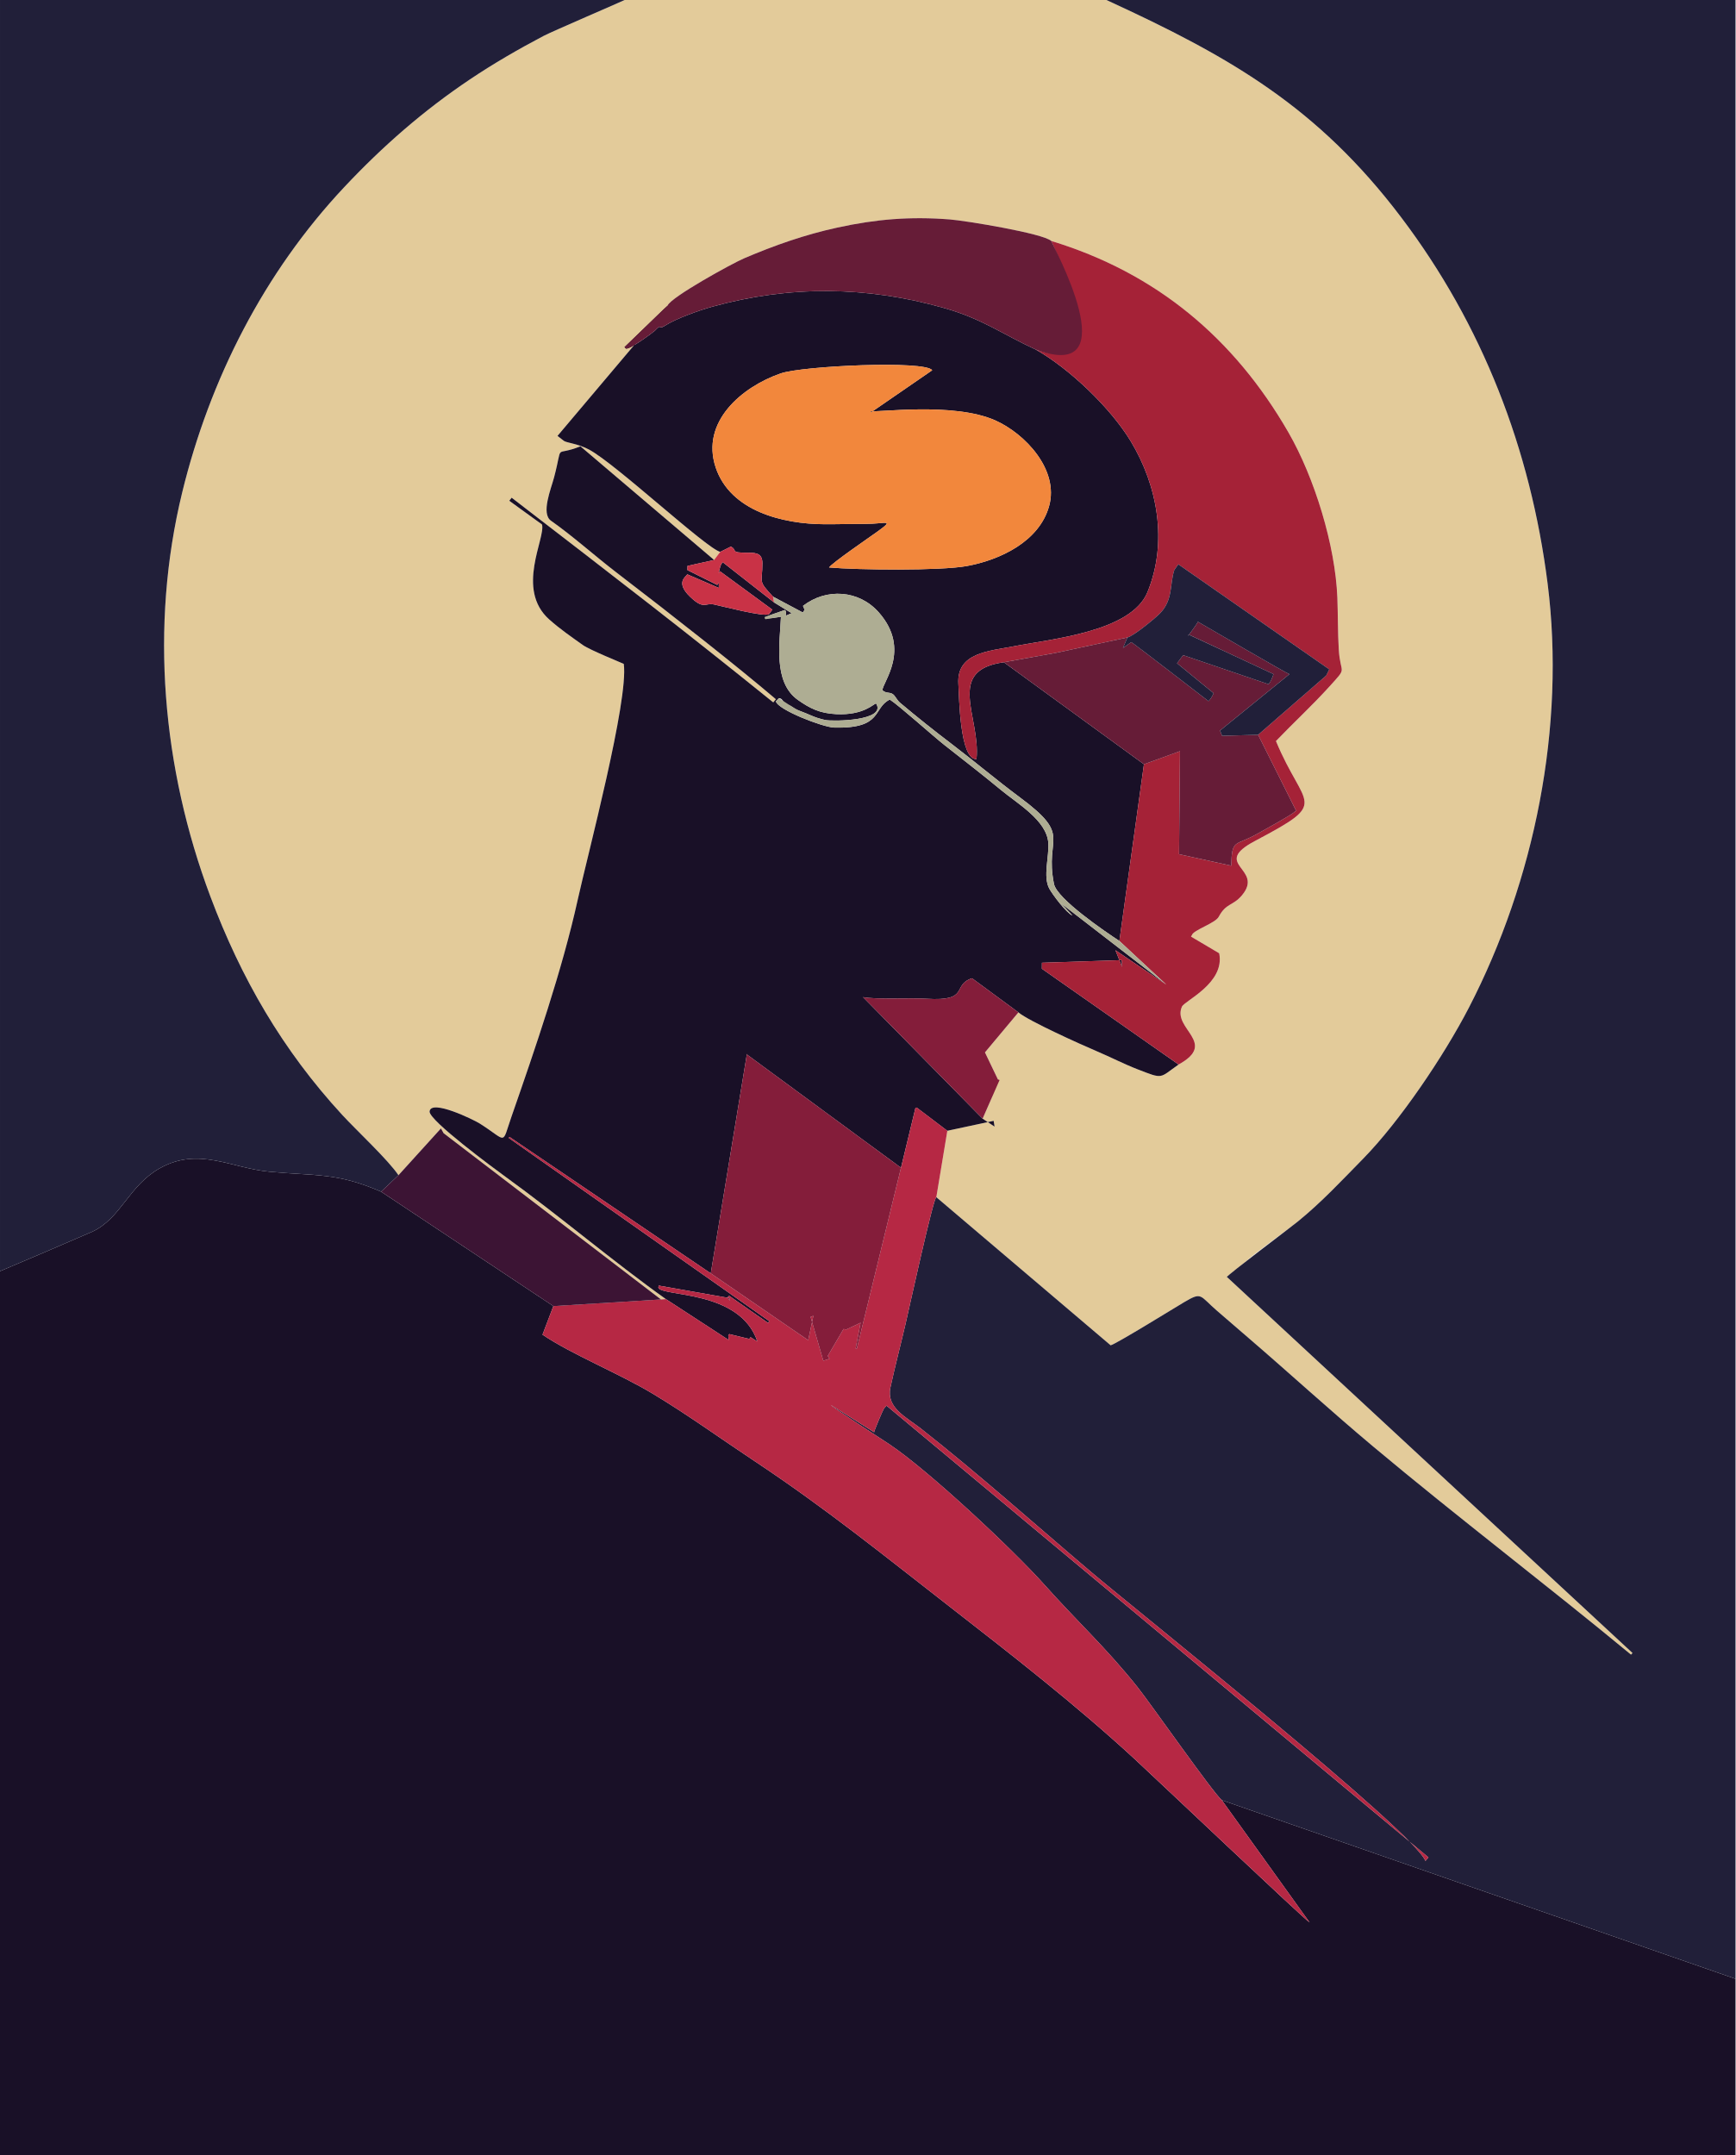
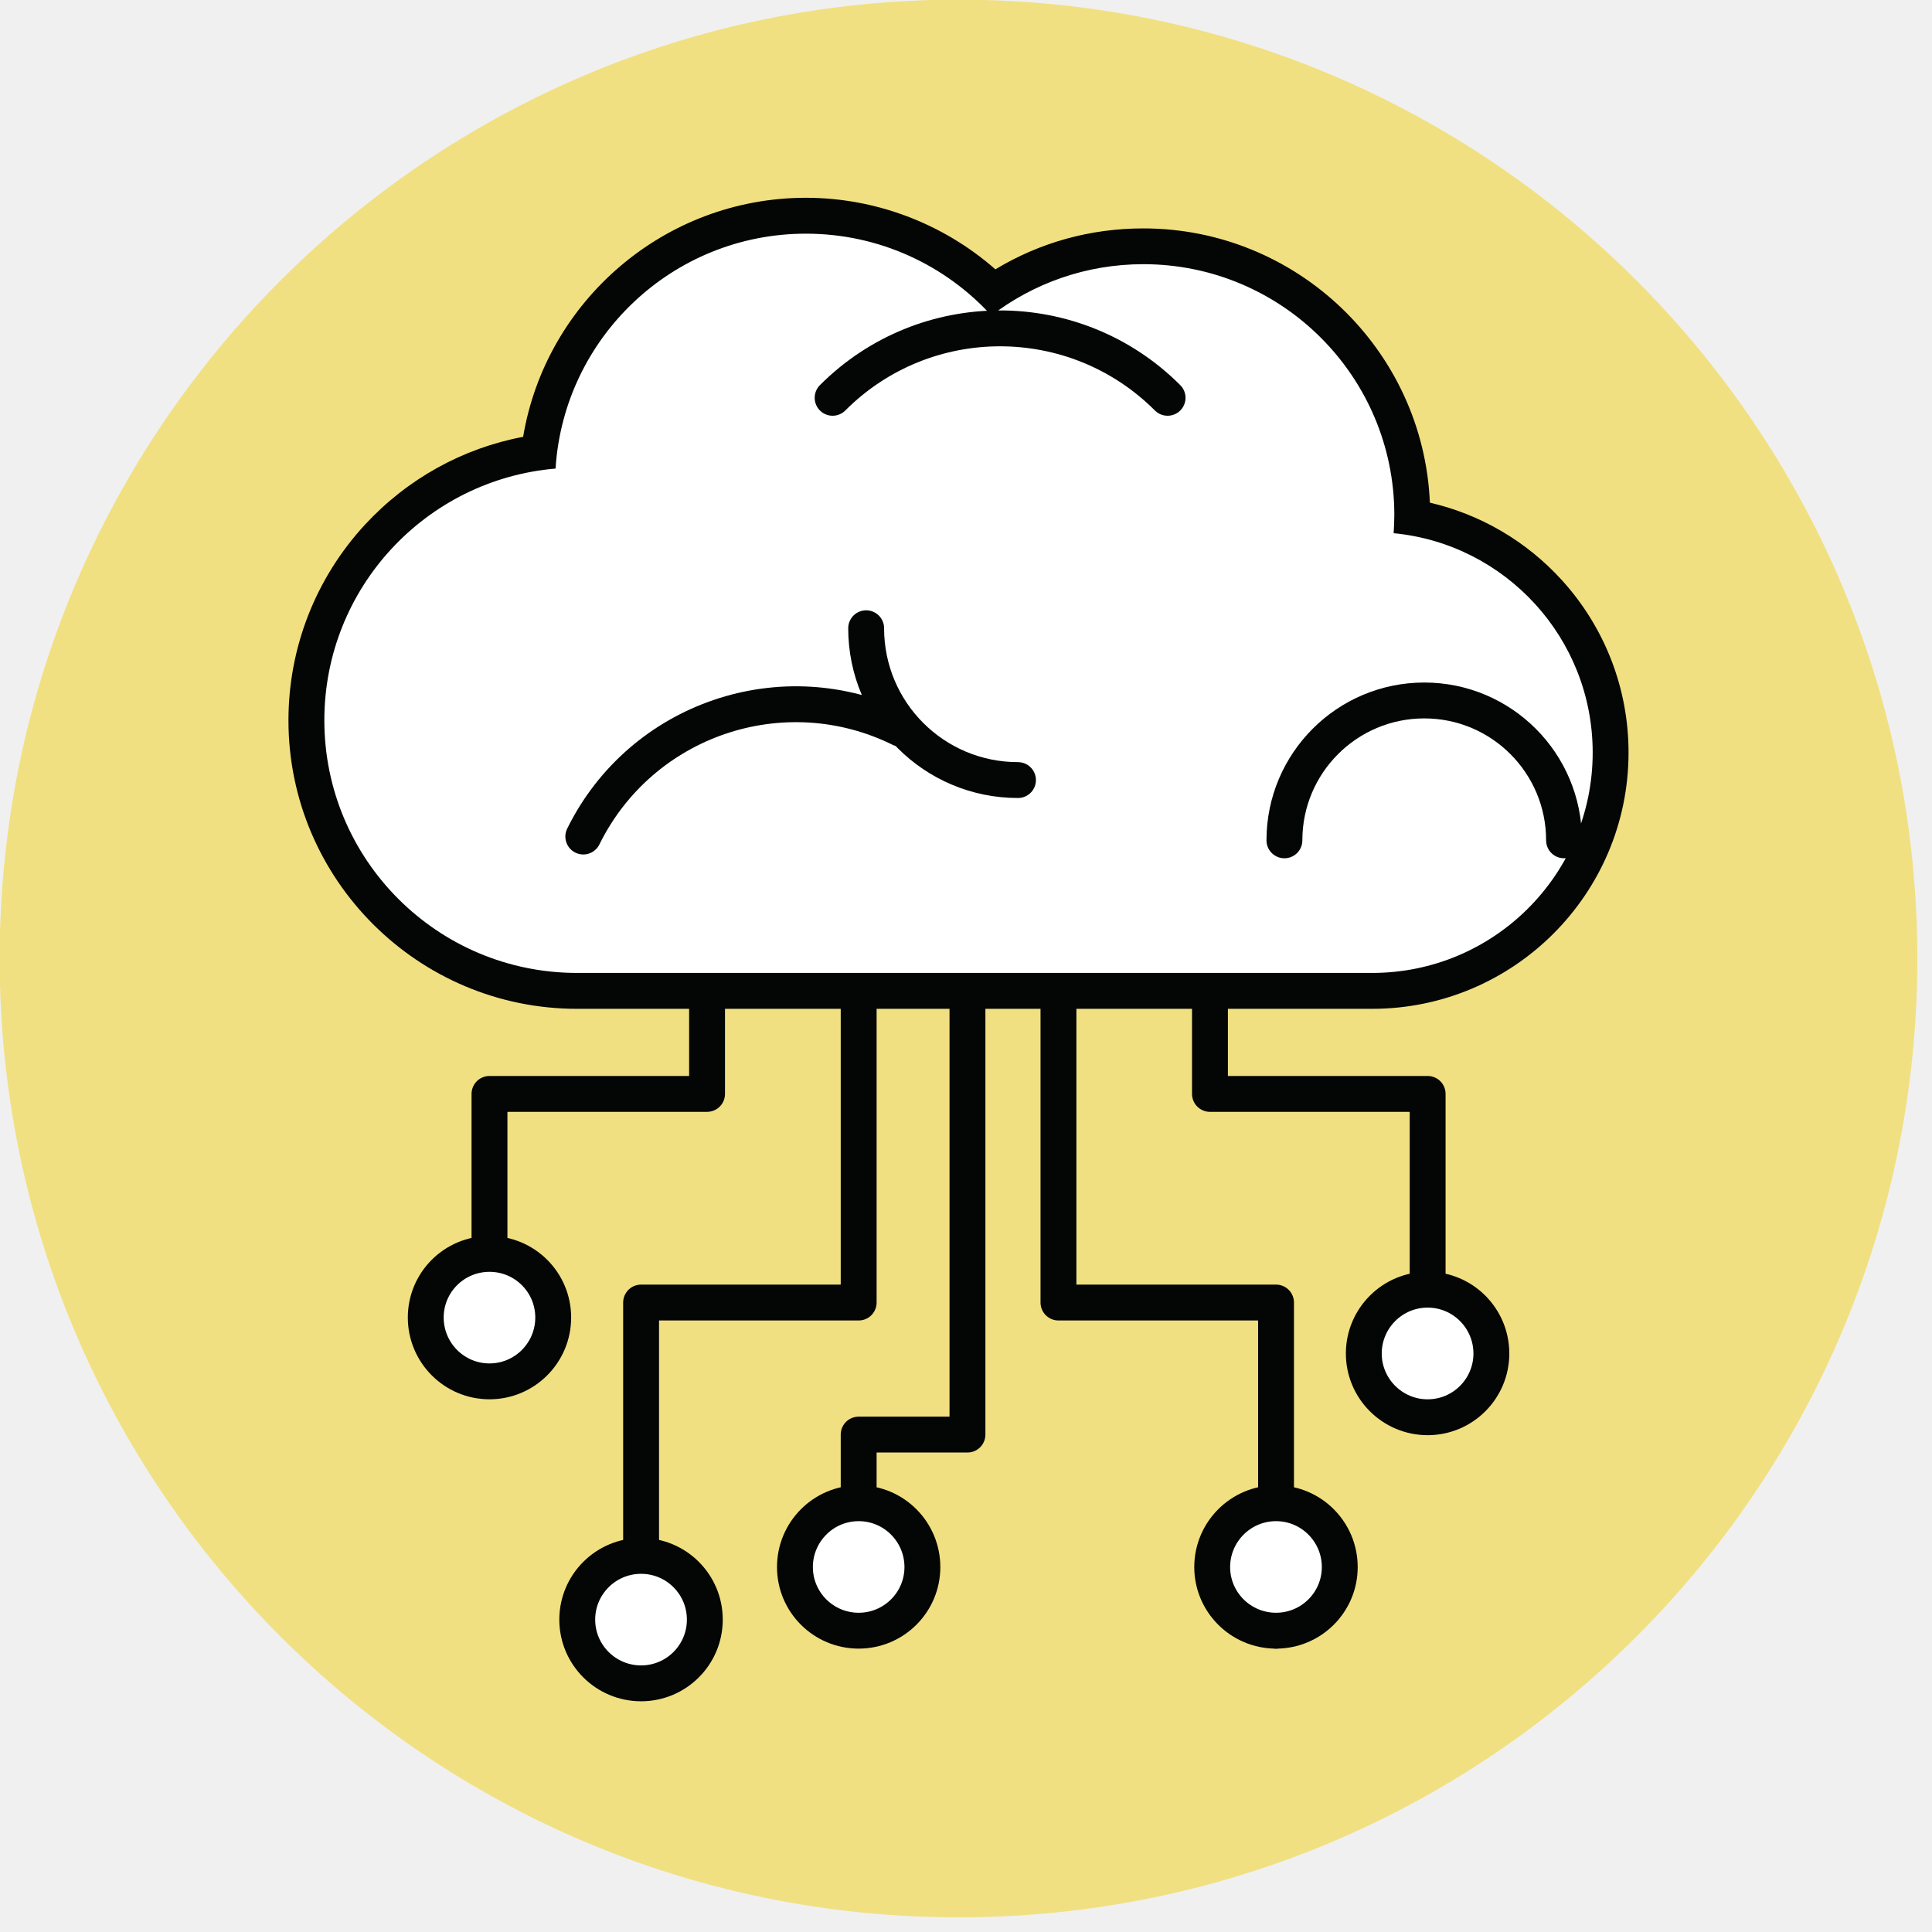
- <svg xmlns="http://www.w3.org/2000/svg" width="168.475mm" height="209.191mm" version="1.1" style="shape-rendering:geometricPrecision; text-rendering:geometricPrecision; image-rendering:optimizeQuality; fill-rule:evenodd; clip-rule:evenodd" viewBox="0 0 4427 5496.89">
-   <defs>
-     <style type="text/css">  .fil0 {fill:#191027} .fil2 {fill:#211F39} .fil8 {fill:#3C1434} .fil7 {fill:#661C37} .fil6 {fill:#841D3A} .fil4 {fill:#A52237} .fil9 {fill:#AEAD93} .fil3 {fill:#B62844} .fil10 {fill:#C93246} .fil1 {fill:#E3CB9A} .fil5 {fill:#F2873C}  </style>
-   </defs>
-   <g id="Layer_x0020_1">
-     <path class="fil0" d="M-0 3242.52l0 2254.38c5763.79,0 -1993.03,0 4427,0l0 -449.4 -1310.25 -455.69 223.92 311.91c-6.01,-0.89 -401.91,-375.9 -446.22,-416.73 -151.88,-139.92 -314.9,-266.6 -474.19,-390.5 -166.71,-129.67 -313.13,-248.49 -495.27,-369.37 -88.1,-58.48 -170.47,-118.27 -260.12,-172.2 -85.38,-51.36 -205.85,-99.72 -281.03,-150.46l27.68 -72.89 -439.38 -291.9c-113.21,-49 -163.83,-39.64 -285.1,-50.96 -97.35,-9.09 -180.14,-64.13 -278.86,-9.09 -80.76,45.03 -99.14,128.61 -173.95,162.66 -18.36,8.36 -233.07,100.18 -234.24,100.24z" />
-     <path class="fil1" d="M1016.43 2997.72l108.33 -119.38 6.84 12.22 554.36 424.02 12.87 -0.73c-137.68,-98.08 -270.08,-211.52 -409.21,-312.08 -27.56,-19.92 -195.97,-144.17 -193.76,-166.77 3.16,-32.27 112.63,21.2 127.73,30.73 72.08,45.45 55.19,57.05 81.26,-17.78 60.37,-173.31 129.42,-374.14 168.96,-553.39 25.3,-114.69 129.88,-507.64 117.4,-601.04 -0.83,-0.95 -86.36,-35.36 -104.06,-47.96 -29.48,-20.97 -59.07,-41.39 -86.12,-65.52 -86.54,-77.2 -8.81,-207.55 -18.43,-242.27l-83.46 -60.43 6 -7.84c280.81,216.31 435.6,335.1 667.35,522.12l6.73 -8.09c-99.48,-84.63 -256.87,-208.4 -407.32,-323.75 -54.08,-41.47 -111.77,-93.24 -166.4,-131.57 -26.02,-18.26 0.16,-81.23 7.87,-110.43 24.4,-92.39 -2.59,-51.06 67.24,-79.39l341.02 289.96 15.54 -20.61c-37.38,-10.41 -264.96,-223.37 -334.19,-260.75 -27.96,-15.09 -57.05,-17.43 -64.4,-22.27l-16.46 -12.84 281.01 -332.78c8.99,-21.46 163.89,-106.92 195.32,-120.31 77.45,-32.99 153.97,-59.99 237.14,-78.16 99.22,-21.68 185.9,-28.76 287.03,-20.88 40.04,3.12 237.78,35.44 259.13,54.98 267.03,81.24 466.12,247.52 604.89,488.35 66.56,115.52 119.59,288.4 124.76,421.47 1.72,44.22 0.93,88.08 3.67,132.56 4.07,66.17 24.03,41.26 -24.45,94.7 -44.31,48.85 -91.24,91.79 -135.83,138.48 72.29,174.72 139.72,152.45 -53.49,254.84 -114.09,60.46 24.54,69.65 -33.15,138.48 -23.27,27.76 -40.26,19.13 -59.38,55 -8.74,16.38 -64.34,33.56 -68.28,46.51l-2.37 4 71.88 42.5c15.42,76.26 -88.13,120.56 -95.1,136.3 -25.06,56.6 92.85,92.07 -8.47,147.43 -49.99,34.68 -37.37,38.24 -104.48,12.23 -35.01,-13.56 -69.45,-31.39 -104.21,-46.13 -38.24,-16.22 -173.59,-76.92 -199.89,-99.12l-85.39 102.1 33.08 69.02 -18.16 52.41 -20.91 47.61 30.52 20.2 -2.37 -14.65 -118.13 25.32 -28.09 169.39 444.66 377.82c12.94,-2.55 162.07,-94.89 186.93,-109.6 47.07,-27.84 39.09,-17.47 84.99,22.02 26.69,22.97 53.29,46.04 79.98,69 105.89,91.07 211.36,187.63 317.82,276.79 217.06,181.79 440.64,351.43 657.71,530.86l3.87 -4.17 -1034.91 -959.47 51.36 -41.35c8.91,-11.34 103.5,-78.54 129.48,-99.56 60.25,-48.74 113.46,-105.99 166.82,-160.38 93.48,-95.29 206.51,-262.97 269.6,-384.88 168.1,-324.84 247.18,-717.85 201.13,-1081.83 -43.5,-343.84 -166.68,-661.03 -373.44,-934.36 -213.13,-281.74 -436.32,-409.72 -752.09,-554.61l-1229.1 0c-1,1.27 -184.4,79.89 -207.02,91.81 -64.21,33.86 -127.07,70.18 -187.38,110.63 -118.21,79.3 -222.44,170.25 -320.9,275.08 -204.41,217.64 -342.71,489.67 -413.19,778.64 -83.38,341.87 -50.56,703.93 71.78,1030.23 78.28,208.79 184.17,392.12 336.37,557.38 36.8,39.96 117.32,114.7 143.54,153.95z" />
-     <path class="fil2" d="M2388.4 3053.71c-7.82,2.22 -70.64,289.58 -78.18,322.04 -12.39,53.33 -27.48,111 -38.91,163.45 -11.3,51.87 40.17,75.17 78.28,105.12 146.66,115.29 289.84,243.4 432.53,364.44 117.47,99.64 825.91,664.27 853.98,738.12l7.65 -9.18 -1382.29 -1152.18 -6.44 6.91c-3.2,4.91 -25.76,58.11 -25.16,60.87l-110.78 -69.71c1.45,4.7 133.02,89.19 150.5,100.96 102.23,68.84 315.5,269.12 394.23,357.31 83.79,93.86 160.64,164.27 238.76,262.77 34.2,43.12 191.66,268.51 214.17,287.17l1310.25 455.69 0 -5047.49 -1604.7 0c315.78,144.89 538.96,272.87 752.09,554.61 206.76,273.32 329.93,590.52 373.44,934.36 46.05,363.98 -33.03,756.99 -201.13,1081.83 -63.09,121.91 -176.12,289.59 -269.6,384.88 -53.36,54.39 -106.57,111.64 -166.82,160.38 -25.98,21.01 -173.87,131.67 -182.78,143.01l1.94 -2.1 1034.91 959.47 -3.87 4.17c-217.07,-179.43 -440.66,-349.07 -657.71,-530.86 -106.46,-89.17 -211.93,-185.72 -317.82,-276.79 -26.69,-22.96 -53.29,-46.03 -79.98,-69 -45.9,-39.49 -37.92,-49.86 -84.99,-22.02 -24.86,14.7 -173.99,107.05 -186.93,109.6l-444.66 -377.82z" />
-     <path class="fil2" d="M-0 3242.52c1.17,-0.06 215.88,-91.88 234.24,-100.24 74.8,-34.05 93.19,-117.63 173.95,-162.66 98.73,-55.04 181.51,-0 278.86,9.09 121.28,11.32 171.9,1.96 285.1,50.96l44.27 -41.94c-26.22,-39.25 -106.74,-113.99 -143.54,-153.95 -152.21,-165.27 -258.09,-348.59 -336.37,-557.38 -122.34,-326.3 -155.15,-688.36 -71.78,-1030.23 70.48,-288.97 208.78,-560.99 413.19,-778.64 98.45,-104.83 202.69,-195.78 320.9,-275.08 60.3,-40.45 123.17,-76.77 187.38,-110.63 22.62,-11.93 206.01,-90.55 207.02,-91.81l-1593.21 0 0 3242.52z" />
-     <path class="fil0" d="M1698.83 3313.84l160.07 104.22c-1.23,-12.89 -2.22,-10.64 1.4,-15.16l51.23 12.47 2.86 -4.61 17.59 11.07c-44.7,-132.67 -243.35,-113.46 -252.67,-137.34l0.93 -5.28 180.8 31.88 0.38 6.98 -5.02 -9.59 3.58 -3.2 99.17 69.17 3.13 -4.47 -664.48 -467.33 1.88 -2.66 513.39 348.04 92.22 -559.93 0.83 2.25 392.18 288.26 36.81 -152.3 3.27 -1.16 78.1 59.19 118.13 -25.32 2.37 14.65 -30.52 -20.2 -305 -310.08c32.46,6.68 120.25,1.62 161.92,4.23 112.37,7.03 63.4,-35.26 116.15,-52.33l118.31 87.04c26.31,22.2 161.66,82.9 199.89,99.12 34.76,14.74 69.2,32.57 104.21,46.13 67.11,26 54.49,22.45 104.48,-12.23l-348.74 -244.3 0.19 -15.32 203.23 -6.72 1.18 17.42 -17.04 -42.69 129.94 87.89 -268.32 -207.1 28.83 30.66c-15.22,-5.84 -50.65,-52.99 -59.15,-68.59 -16.59,-30.44 0.08,-82.37 -2.46,-116.7 -4.25,-57.42 -78.66,-99.85 -121.7,-135.59 -45.81,-38.05 -95.83,-76.47 -143.01,-113.71 -31.39,-24.78 -116.62,-101.54 -139.59,-116.12 -44.18,21.22 -16.42,74.48 -141.51,71.45 -29.13,-0.7 -144.07,-45.42 -149.15,-66.94l7.79 -8.19c11.06,-0.03 10.78,14.92 22.98,17.48 11.91,2.49 11.53,8.29 28.67,14.38 24.48,8.69 38.9,18.16 66.55,23.91 19.47,4.05 157.22,2.37 129.76,-42.05 -5.41,-0.58 -30.35,30.56 -101.44,27.13 -42.1,-2.03 -67.43,-14.59 -98.23,-36.37 -63.93,-45.22 -45.79,-147.52 -43.09,-211.98 -76.71,11.98 -32.19,-2.82 9.99,-17.38 4.03,5.25 3.12,2.24 2.22,14.6l15 -6.39 -44.97 -27.57 -130.76 -102.49c-6.85,6.85 -7.81,18.82 -10.45,27.98l3.41 -4.89 133.56 97.9 -8.48 11.56c-12.19,7.87 -118.86,-20.28 -140.56,-24.82 -22.47,-4.7 -25.53,14.18 -60.5,-19.36 -39.24,-37.63 -9.81,-51.86 -7.41,-57.45l80.42 34.57 -0.03 -13.18 -4 5.71 -76.02 -37.91 0.16 -10.69 67.93 -15.12 -341.02 -289.96c-69.83,28.33 -42.84,-13 -67.24,79.39 -7.71,29.21 -33.89,92.18 -7.87,110.43 54.63,38.33 112.32,90.11 166.4,131.57 150.45,115.35 307.84,239.12 407.32,323.75l-6.73 8.09c-231.75,-187.02 -386.54,-305.81 -667.35,-522.12l-6 7.84 83.46 60.43c9.62,34.72 -68.11,165.07 18.43,242.27 27.06,24.13 56.64,44.55 86.12,65.52 17.71,12.6 103.24,47 104.06,47.96 12.48,93.4 -92.1,486.35 -117.4,601.04 -39.54,179.25 -108.58,380.08 -168.96,553.39 -26.07,74.84 -9.19,63.24 -81.26,17.78 -15.1,-9.52 -124.58,-63 -127.73,-30.73 -2.21,22.6 166.2,146.85 193.76,166.77 139.13,100.56 271.52,214 409.21,312.08z" />
-     <path class="fil0" d="M2114.85 1447.47c7.15,-11.27 103.31,-77.11 121.64,-90.26 48.7,-34.97 20.88,-20.65 -28.25,-20.88 -35.04,-0.16 -70.07,1 -105.14,0.85 -106.34,-0.46 -240.05,-33.25 -277.42,-144.59 -39.1,-116.52 66.74,-205.85 165.71,-240.08 55.87,-19.32 368.99,-33.73 386.62,-8.11l-155.47 106.98 -2.07 -3.01c12.78,5.16 210.66,-24.12 318.65,24.09 75.21,33.57 163.09,125.47 136.95,218.74 -25.28,90.19 -124.86,137.01 -209.45,152.58 -67.81,12.48 -278.79,10.18 -351.76,3.69zm-411.72 -668.38l-281.01 332.78 16.46 12.84c7.35,4.84 36.44,7.18 64.4,22.27 69.23,37.38 296.81,250.34 334.19,260.75l27.25 -13.54c18.38,9.64 -5.35,16.05 45.91,15.71 20.82,-0.14 34.33,3.37 34.44,26.53 0.22,51.38 -13.07,42.66 27.07,85.44l75.88 40.37 4.75 -6.65 -4.16 -10.09c59.21,-46.03 142.86,-41.07 193.73,16.95 83.74,95.5 6.82,180.76 9.08,198.55 11.23,9.04 19.01,3.2 27.73,10.65 5.31,4.54 9.59,14.65 17.42,21.23 42.34,35.59 86.11,70.51 130.17,103.97 59.38,45.09 115.62,92.9 175.37,137.23 135.69,100.67 62.06,97.99 86.73,220.57 7.7,38.29 130.84,121.87 166.85,145.52l62.65 -450.69 -357.33 -260.2c-150.21,20.39 -58.74,139.39 -69.79,247.02 -42.74,1.99 -44.19,-158.07 -46.25,-191.81 -4.9,-80.23 79.11,-83.68 141.44,-95.94 95.91,-18.87 299.47,-36.7 341.01,-138.27 51.91,-126.93 26.03,-270.76 -42.44,-384.27 -51.33,-85.1 -156.18,-185.47 -242.64,-234.37 -85.36,-39.39 -135.94,-78.05 -232.65,-105.63 -198.14,-56.51 -394.83,-58.5 -593.19,-3.52 -33.15,9.19 -93.23,30.76 -120.65,48.61 -18.02,11.73 -5.45,-8.13 -24.74,12.16 -3.31,3.48 -67.73,51.53 -74.57,45.39l-3.1 -3.22 110 -106.33z" />
-     <path class="fil3" d="M2298.31 2978.59l-112.63 461.43 -3.05 -0.66 12.69 -65.52 -36.62 17.37 -6.97 -1.27 -40.28 68.75 4.64 7.11 -15.96 5.03 -32.47 -111.88 7.16 -2.62 -13.22 62.21 -248.51 -170.52 -513.39 -348.04 -1.88 2.66 664.48 467.33 -3.13 4.47 -99.17 -69.17 -3.58 3.2 5.02 9.59 -0.38 -6.98 -180.8 -31.88 -0.93 5.28c9.32,23.88 207.97,4.67 252.67,137.34l-17.59 -11.07 -2.86 4.61 -51.23 -12.47c-3.62,4.52 -2.63,2.28 -1.4,15.16l-160.07 -104.22 -12.87 0.73 -274.42 16.98 -27.68 72.89c75.18,50.74 195.66,99.1 281.03,150.46 89.65,53.93 172.01,113.72 260.12,172.2 182.13,120.89 328.56,239.7 495.27,369.37 159.29,123.9 322.31,250.57 474.19,390.5 44.31,40.82 440.21,415.84 446.22,416.73l-223.92 -311.91c-22.51,-18.65 -179.97,-244.05 -214.17,-287.17 -78.12,-98.5 -154.98,-168.91 -238.76,-262.77 -78.73,-88.19 -292,-288.47 -394.23,-357.31 -17.48,-11.77 -149.05,-96.26 -150.5,-100.96l110.78 69.71c-0.6,-2.76 21.96,-55.96 25.16,-60.87l6.44 -6.91 1382.29 1152.18 -7.65 9.18c-28.07,-73.85 -736.51,-638.49 -853.98,-738.12 -142.69,-121.03 -285.86,-249.15 -432.53,-364.44 -38.11,-29.96 -89.58,-53.26 -78.28,-105.12 11.43,-52.45 26.52,-110.12 38.91,-163.45 7.54,-32.46 70.36,-319.82 78.18,-322.04l28.09 -169.39 -78.1 -59.19 -3.27 1.16 -36.81 152.3z" />
-     <path class="fil4" d="M2642.03 891.63c86.46,48.9 191.32,149.27 242.64,234.37 68.47,113.52 94.35,257.35 42.44,384.27 -41.54,101.57 -245.1,119.4 -341.01,138.27 -62.33,12.26 -146.33,15.71 -141.44,95.94 2.06,33.74 3.5,193.8 46.25,191.81 11.06,-107.62 -80.42,-226.63 69.79,-247.02l133.36 -24.12 181.94 -39.16c15.26,-3.3 71.22,-49.2 83.42,-61.98 33.39,-34.95 23.92,-72.57 36.04,-110.01l10.18 -14.63 385.16 268 -7.74 15.7 -173.84 151.22 97.19 194.18 -3.53 1.72c-4.14,6.5 -84.13,50.04 -94.83,56.15 -58.06,33.16 -65.56,11.49 -67.34,81.84l-133.15 -29.3 2.41 -262.84 -91.95 33.43 -62.65 450.69 119.81 111.43 -129.94 -87.89 17.04 42.69 -1.18 -17.42 -203.23 6.72 -0.19 15.32 348.74 244.3c101.31,-55.36 -16.59,-90.83 8.47,-147.43 6.97,-15.74 110.52,-60.04 95.1,-136.3l-71.88 -42.5 2.37 -4c3.94,-12.95 59.54,-30.13 68.28,-46.51 19.13,-35.87 36.12,-27.25 59.38,-55 57.69,-68.83 -80.95,-78.02 33.15,-138.48 193.21,-102.39 125.77,-80.12 53.49,-254.84 44.59,-46.68 91.53,-89.63 135.83,-138.48 48.47,-53.44 28.52,-28.53 24.45,-94.7 -2.74,-44.48 -1.95,-88.33 -3.67,-132.56 -5.16,-133.07 -58.19,-305.95 -124.76,-421.47 -138.77,-240.83 -337.86,-407.12 -604.89,-488.35 33.57,77 163.06,344.38 -39.72,276.93z" />
-     <path class="fil5" d="M2114.85 1447.47c72.97,6.49 283.95,8.78 351.76,-3.69 84.59,-15.57 184.17,-62.38 209.45,-152.58 26.14,-93.27 -61.74,-185.17 -136.95,-218.74 -107.99,-48.21 -305.87,-18.93 -318.65,-24.09l2.07 3.01 155.47 -106.98c-17.63,-25.62 -330.76,-11.22 -386.62,8.11 -98.96,34.23 -204.81,123.57 -165.71,240.08 37.37,111.34 171.08,144.13 277.42,144.59 35.07,0.15 70.11,-1.01 105.14,-0.85 49.13,0.23 76.95,-14.09 28.25,20.88 -18.32,13.15 -114.49,78.99 -121.64,90.26z" />
-     <polygon class="fil6" points="1813.09,3248.02 2061.6,3418.54 2074.81,3356.33 2067.66,3358.95 2100.13,3470.83 2116.09,3465.8 2111.45,3458.7 2151.72,3389.95 2158.7,3391.22 2195.32,3373.85 2182.63,3439.37 2185.68,3440.03 2298.31,2978.59 1906.14,2690.34 1905.31,2688.09 " />
-     <path class="fil7" d="M1703.13 779.09l-110 106.33 3.1 3.22c6.84,6.15 71.26,-41.9 74.57,-45.39 19.28,-20.28 6.72,-0.43 24.74,-12.16 27.42,-17.85 87.49,-39.42 120.65,-48.61 198.36,-54.98 395.05,-52.99 593.19,3.52 96.7,27.58 147.29,66.24 232.65,105.63 239.49,88.56 40.56,-270.28 39.72,-276.93 -21.35,-19.53 -219.09,-51.86 -259.13,-54.98 -101.13,-7.88 -187.8,-0.79 -287.03,20.88 -83.17,18.17 -159.69,45.17 -237.14,78.16 -31.44,13.39 -186.33,98.85 -195.32,120.31z" />
-     <path class="fil7" d="M2876 1625.99l-181.94 39.16 -133.36 24.12 357.33 260.2 91.95 -33.43 -2.41 262.84 133.15 29.3c1.77,-70.35 9.27,-48.68 67.34,-81.84 10.7,-6.11 90.69,-49.65 94.83,-56.15l3.53 -1.72 -97.19 -194.18 -91.81 2.58 -5.31 -13.37 177.08 -143.85c-4.79,-0.47 -210.83,-120.66 -233.54,-133.75 -2.54,6.34 -20.13,29.37 -25.29,36.6l1.71 -3.93 216.42 100.94c-1.36,5 -9.2,25.33 -13.35,25.5l-217.07 -73.86 -15.62 20.65 93.1 76.27c-1.6,5.26 -8.47,17.16 -12.98,20.31 -19.28,-14.79 -192.62,-148.89 -196.86,-150.44l-21.25 14.86 11.54 -26.83z" />
-     <polygon class="fil8" points="1016.43,2997.72 972.16,3039.66 1411.54,3331.56 1685.96,3314.58 1131.6,2890.55 1124.76,2878.34 " />
-     <path class="fil9" d="M1971.84 1521.87l2.51 14.65 44.97 27.57 -15 6.39c0.9,-12.36 1.81,-9.35 -2.22,-14.6l-51.4 17.74 1.6 5.85 39.8 -6.21c-2.7,64.46 -20.84,166.76 43.09,211.98 30.8,21.78 56.13,34.34 98.23,36.37 71.09,3.43 96.03,-27.71 101.44,-27.13 27.47,44.42 -110.28,46.1 -129.76,42.05 -27.65,-5.75 -42.06,-15.22 -66.55,-23.91 -10.05,-3.57 -51.45,-31.86 -51.65,-31.86l-7.79 8.19c5.08,21.51 120.02,66.23 149.15,66.94 125.09,3.03 97.32,-50.24 141.51,-71.45 22.98,14.58 108.2,91.35 139.59,116.12 47.18,37.24 97.2,75.66 143.01,113.71 43.04,35.74 117.45,78.17 121.7,135.59 2.54,34.33 -14.13,86.25 2.46,116.7 8.5,15.6 43.93,62.75 59.15,68.59l-28.83 -30.66 268.32 207.1 -119.81 -111.43c-36.01,-23.65 -159.15,-107.23 -166.85,-145.52 -24.67,-122.58 48.97,-119.9 -86.73,-220.57 -59.75,-44.33 -115.99,-92.14 -175.37,-137.23 -44.06,-33.45 -87.82,-68.38 -130.17,-103.97 -7.83,-6.58 -12.11,-16.69 -17.42,-21.23 -8.72,-7.44 -16.5,-1.61 -27.73,-10.65 -2.27,-17.79 74.66,-103.05 -9.08,-198.55 -50.87,-58.02 -134.52,-62.99 -193.73,-16.95l4.16 10.09 -4.75 6.65 -75.88 -40.37z" />
-     <path class="fil2" d="M2876 1625.99l-11.54 26.83 21.25 -14.86c4.24,1.55 177.57,135.64 196.86,150.44 4.51,-3.15 11.38,-15.05 12.98,-20.31l-93.1 -76.27 15.62 -20.65 217.07 73.86c4.15,-0.17 11.98,-20.5 13.35,-25.5l-216.42 -100.94 -1.71 3.93c5.16,-7.23 22.75,-30.26 25.29,-36.6 22.71,13.09 228.75,133.28 233.54,133.75l-177.08 143.85 5.31 13.37 91.81 -2.58 173.84 -151.22 7.74 -15.7 -385.16 -268 -10.18 14.63c-12.12,37.44 -2.65,75.06 -36.04,110.01 -12.21,12.78 -68.16,58.68 -83.42,61.98z" />
-     <path class="fil6" d="M2506.47 2853.44l43.32 -98.65 -4.26 -1.36 -33.08 -69.02 85.39 -102.1 -118.31 -87.04c-52.75,17.07 -3.79,59.35 -116.15,52.33 -41.66,-2.61 -129.45,2.45 -161.92,-4.23l305 310.08z" />
-     <path class="fil10" d="M1837.17 1407.73l-15.54 20.61 -67.93 15.12 -0.16 10.69 76.02 37.91 4 -5.71 0.03 13.18 -80.42 -34.57c-2.4,5.59 -31.83,19.82 7.41,57.45 34.97,33.54 38.03,14.66 60.5,19.36 21.69,4.54 128.37,32.69 140.56,24.82l8.48 -11.56 -133.56 -97.9 -3.41 4.89c2.63,-9.16 3.59,-21.13 10.45,-27.98l130.76 102.49 -2.51 -14.65c-40.14,-42.77 -26.84,-34.05 -27.07,-85.44 -0.1,-23.17 -13.62,-26.67 -34.44,-26.53 -51.26,0.34 -27.53,-6.07 -45.91,-15.71l-27.25 13.54z" />
-   </g>
+ <svg xmlns="http://www.w3.org/2000/svg" width="90" zoomAndPan="magnify" viewBox="0 0 67.5 67.5" height="90" preserveAspectRatio="xMidYMid meet" version="1.0">
+   <path fill="#f1e081" d="M 66.988 33.488 C 66.988 51.992 51.992 66.988 33.488 66.988 C 14.988 66.988 -0.012 51.992 -0.012 33.488 C -0.012 14.988 14.988 -0.012 33.488 -0.012 C 51.992 -0.012 66.988 14.988 66.988 33.488 " fill-opacity="1" fill-rule="nonzero" />
+   <path stroke-linecap="round" transform="matrix(0.0250668, 0, 0, -0.0250668, -19.8028, 86.78141)" fill="none" stroke-linejoin="round" d="M 1986.8 2143.027 L 1986.8 1646.542 L 1683.548 1646.542 L 1683.548 1189.171 " stroke="#040505" stroke-width="50" stroke-opacity="1" stroke-miterlimit="10" />
+   <path stroke-linecap="round" transform="matrix(0.0250668, 0, 0, -0.0250668, -19.8028, 86.78141)" fill="none" stroke-linejoin="round" d="M 2138.426 2143.027 L 2138.426 1462.502 L 1986.8 1462.502 L 1986.8 1293.423 " stroke="#040505" stroke-width="50" stroke-opacity="1" stroke-miterlimit="10" />
+   <path stroke-linecap="round" transform="matrix(0.0250668, 0, 0, -0.0250668, -19.8028, 86.78141)" fill="none" stroke-linejoin="round" d="M 1472.238 1581.871 L 1472.238 1937.327 L 1775.49 1937.327 L 1775.49 2143.027 " stroke="#040505" stroke-width="50" stroke-opacity="1" stroke-miterlimit="10" />
+   <path stroke-linecap="round" transform="matrix(0.0250668, 0, 0, -0.0250668, -19.8028, 86.78141)" fill="none" stroke-linejoin="round" d="M 2265.274 2143.027 L 2265.274 1646.542 L 2568.526 1646.542 L 2568.526 1189.171 " stroke="#040505" stroke-width="50" stroke-opacity="1" stroke-miterlimit="10" />
+   <path stroke-linecap="round" transform="matrix(0.0250668, 0, 0, -0.0250668, -19.8028, 86.78141)" fill="none" stroke-linejoin="round" d="M 2779.836 1581.871 L 2779.836 1937.327 L 2476.428 1937.327 L 2476.428 2143.027 " stroke="#040505" stroke-width="50" stroke-opacity="1" stroke-miterlimit="10" />
+   <path fill="#ffffff" d="M 42.352 54.75 C 42.352 53.52 43.352 52.52 44.582 52.52 C 45.812 52.52 46.809 53.52 46.809 54.75 C 46.809 55.977 45.812 56.973 44.582 56.973 C 43.352 56.973 42.352 55.977 42.352 54.75 " fill-opacity="1" fill-rule="nonzero" />
+   <path stroke-linecap="round" transform="matrix(0.0250668, 0, 0, -0.0250668, -19.8028, 86.78141)" fill="none" stroke-linejoin="round" d="M 2479.545 1277.84 C 2479.545 1326.927 2519.438 1366.821 2568.526 1366.821 C 2617.613 1366.821 2657.351 1326.927 2657.351 1277.84 C 2657.351 1228.908 2617.613 1189.171 2568.526 1189.171 C 2519.438 1189.171 2479.545 1228.908 2479.545 1277.84 Z M 2479.545 1277.84 " stroke="#040505" stroke-width="50" stroke-opacity="1" stroke-miterlimit="10" />
+   <path fill="#ffffff" d="M 27.773 54.75 C 27.773 53.52 28.77 52.52 30 52.52 C 31.23 52.52 32.227 53.52 32.227 54.75 C 32.227 55.977 31.23 56.973 30 56.973 C 28.77 56.973 27.773 55.977 27.773 54.75 " fill-opacity="1" fill-rule="nonzero" />
+   <path stroke-linecap="round" transform="matrix(0.0250668, 0, 0, -0.0250668, -19.8028, 86.78141)" fill="none" stroke-linejoin="round" d="M 1897.975 1277.84 C 1897.975 1326.927 1937.712 1366.821 1986.8 1366.821 C 2035.887 1366.821 2075.625 1326.927 2075.625 1277.84 C 2075.625 1228.908 2035.887 1189.171 1986.8 1189.171 C 1937.712 1189.171 1897.975 1228.908 1897.975 1277.84 Z M 1897.975 1277.84 " stroke="#040505" stroke-width="50" stroke-opacity="1" stroke-miterlimit="10" />
+   <path fill="#ffffff" d="M 20.168 56.586 C 20.168 55.355 21.168 54.359 22.398 54.359 C 23.629 54.359 24.625 55.355 24.625 56.586 C 24.625 57.816 23.629 58.812 22.398 58.812 C 21.168 58.812 20.168 57.816 20.168 56.586 " fill-opacity="1" fill-rule="nonzero" />
+   <path stroke-linecap="round" transform="matrix(0.0250668, 0, 0, -0.0250668, -19.8028, 86.78141)" fill="none" stroke-linejoin="round" d="M 1594.567 1204.598 C 1594.567 1253.686 1634.461 1293.423 1683.548 1293.423 C 1732.636 1293.423 1772.373 1253.686 1772.373 1204.598 C 1772.373 1155.511 1732.636 1115.773 1683.548 1115.773 C 1634.461 1115.773 1594.567 1155.511 1594.567 1204.598 Z M 1594.567 1204.598 " stroke="#040505" stroke-width="50" stroke-opacity="1" stroke-miterlimit="10" />
+   <path fill="#ffffff" d="M 14.875 46.031 C 14.875 44.801 15.871 43.809 17.102 43.809 C 18.332 43.809 19.328 44.801 19.328 46.031 C 19.328 47.262 18.332 48.262 17.102 48.262 C 15.871 48.262 14.875 47.262 14.875 46.031 " fill-opacity="1" fill-rule="nonzero" />
+   <path stroke-linecap="round" transform="matrix(0.0250668, 0, 0, -0.0250668, -19.8028, 86.78141)" fill="none" stroke-linejoin="round" d="M 1383.413 1625.66 C 1383.413 1674.747 1423.151 1714.329 1472.238 1714.329 C 1521.326 1714.329 1561.063 1674.747 1561.063 1625.66 C 1561.063 1576.572 1521.326 1536.679 1472.238 1536.679 C 1423.151 1536.679 1383.413 1576.572 1383.413 1625.66 Z M 1383.413 1625.66 " stroke="#040505" stroke-width="50" stroke-opacity="1" stroke-miterlimit="10" />
+   <path fill="#ffffff" d="M 47.648 47.289 C 47.648 46.059 48.648 45.059 49.879 45.059 C 51.109 45.059 52.105 46.059 52.105 47.289 C 52.105 48.516 51.109 49.516 49.879 49.516 C 48.648 49.516 47.648 48.516 47.648 47.289 " fill-opacity="1" fill-rule="nonzero" />
+   <path stroke-linecap="round" transform="matrix(0.0250668, 0, 0, -0.0250668, -19.8028, 86.78141)" fill="none" stroke-linejoin="round" d="M 2690.855 1575.482 C 2690.855 1624.569 2730.748 1664.462 2779.836 1664.462 C 2828.923 1664.462 2868.661 1624.569 2868.661 1575.482 C 2868.661 1526.55 2828.923 1486.657 2779.836 1486.657 C 2730.748 1486.657 2690.855 1526.55 2690.855 1575.482 Z M 2690.855 1575.482 " stroke="#040505" stroke-width="50" stroke-opacity="1" stroke-miterlimit="10" />
+   <path fill="#ffffff" d="M 20.16 34.621 C 14.949 34.621 10.707 30.379 10.707 25.168 C 10.707 20.473 14.234 16.457 18.832 15.809 C 19.391 11.129 23.391 7.539 28.156 7.539 C 30.605 7.539 32.965 8.504 34.707 10.199 C 36.258 9.156 38.055 8.605 39.945 8.605 C 45.125 8.605 49.34 12.82 49.34 17.996 C 49.34 18.027 49.34 18.055 49.34 18.082 C 53.328 18.746 56.27 22.18 56.27 26.293 C 56.27 30.887 52.535 34.621 47.941 34.621 L 20.16 34.621 " fill-opacity="1" fill-rule="nonzero" />
+   <path fill="#040505" d="M 28.156 6.91 C 23.23 6.91 19.074 10.504 18.277 15.262 C 16.164 15.66 14.234 16.73 12.754 18.328 C 11.031 20.195 10.078 22.621 10.078 25.168 C 10.078 30.723 14.602 35.246 20.16 35.246 L 47.941 35.246 C 52.883 35.246 56.898 31.23 56.898 26.293 C 56.898 24.051 56.066 21.91 54.555 20.254 C 53.32 18.902 51.719 17.969 49.957 17.562 C 49.73 12.238 45.324 7.98 39.945 7.98 C 38.098 7.98 36.336 8.469 34.777 9.41 C 32.957 7.812 30.598 6.91 28.156 6.91 Z M 28.156 8.164 C 30.723 8.164 33.031 9.266 34.637 11.023 C 36.109 9.898 37.949 9.23 39.945 9.23 C 44.789 9.23 48.715 13.156 48.715 17.996 C 48.715 18.207 48.703 18.418 48.691 18.629 C 52.594 19.004 55.645 22.293 55.645 26.293 C 55.645 30.547 52.195 33.992 47.941 33.992 L 20.16 33.992 C 15.285 33.992 11.332 30.039 11.332 25.168 C 11.332 20.543 14.887 16.754 19.41 16.371 C 19.699 11.793 23.504 8.164 28.156 8.164 " fill-opacity="1" fill-rule="nonzero" />
+   <path stroke-linecap="round" transform="matrix(0.0250668, 0, 0, -0.0250668, -19.8028, 86.78141)" fill="none" stroke-linejoin="round" d="M 1997.241 2586.372 C 1997.241 2469.342 2091.832 2374.751 2208.862 2374.751 " stroke="#040505" stroke-width="50" stroke-opacity="1" stroke-miterlimit="10" />
+   <path stroke-linecap="round" transform="matrix(0.0250668, 0, 0, -0.0250668, -19.8028, 86.78141)" fill="none" stroke-linejoin="round" d="M 2044.926 2446.434 C 1881.301 2527 1683.548 2459.524 1602.982 2296.055 " stroke="#040505" stroke-width="50" stroke-opacity="1" stroke-miterlimit="10" />
+   <path stroke-linecap="round" transform="matrix(0.0250668, 0, 0, -0.0250668, -19.8028, 86.78141)" fill="none" stroke-linejoin="round" d="M 2417.368 2907.545 C 2288.337 3036.575 2079.365 3036.575 1950.491 2907.545 " stroke="#040505" stroke-width="50" stroke-opacity="1" stroke-miterlimit="10" />
+   <path stroke-linecap="round" transform="matrix(0.0250668, 0, 0, -0.0250668, -19.8028, 86.78141)" fill="none" stroke-linejoin="round" d="M 2969.953 2290.757 C 2969.953 2398.437 2882.686 2485.704 2775.161 2485.704 C 2667.48 2485.704 2580.213 2398.437 2580.213 2290.757 " stroke="#040505" stroke-width="50" stroke-opacity="1" stroke-miterlimit="10" />
</svg>
